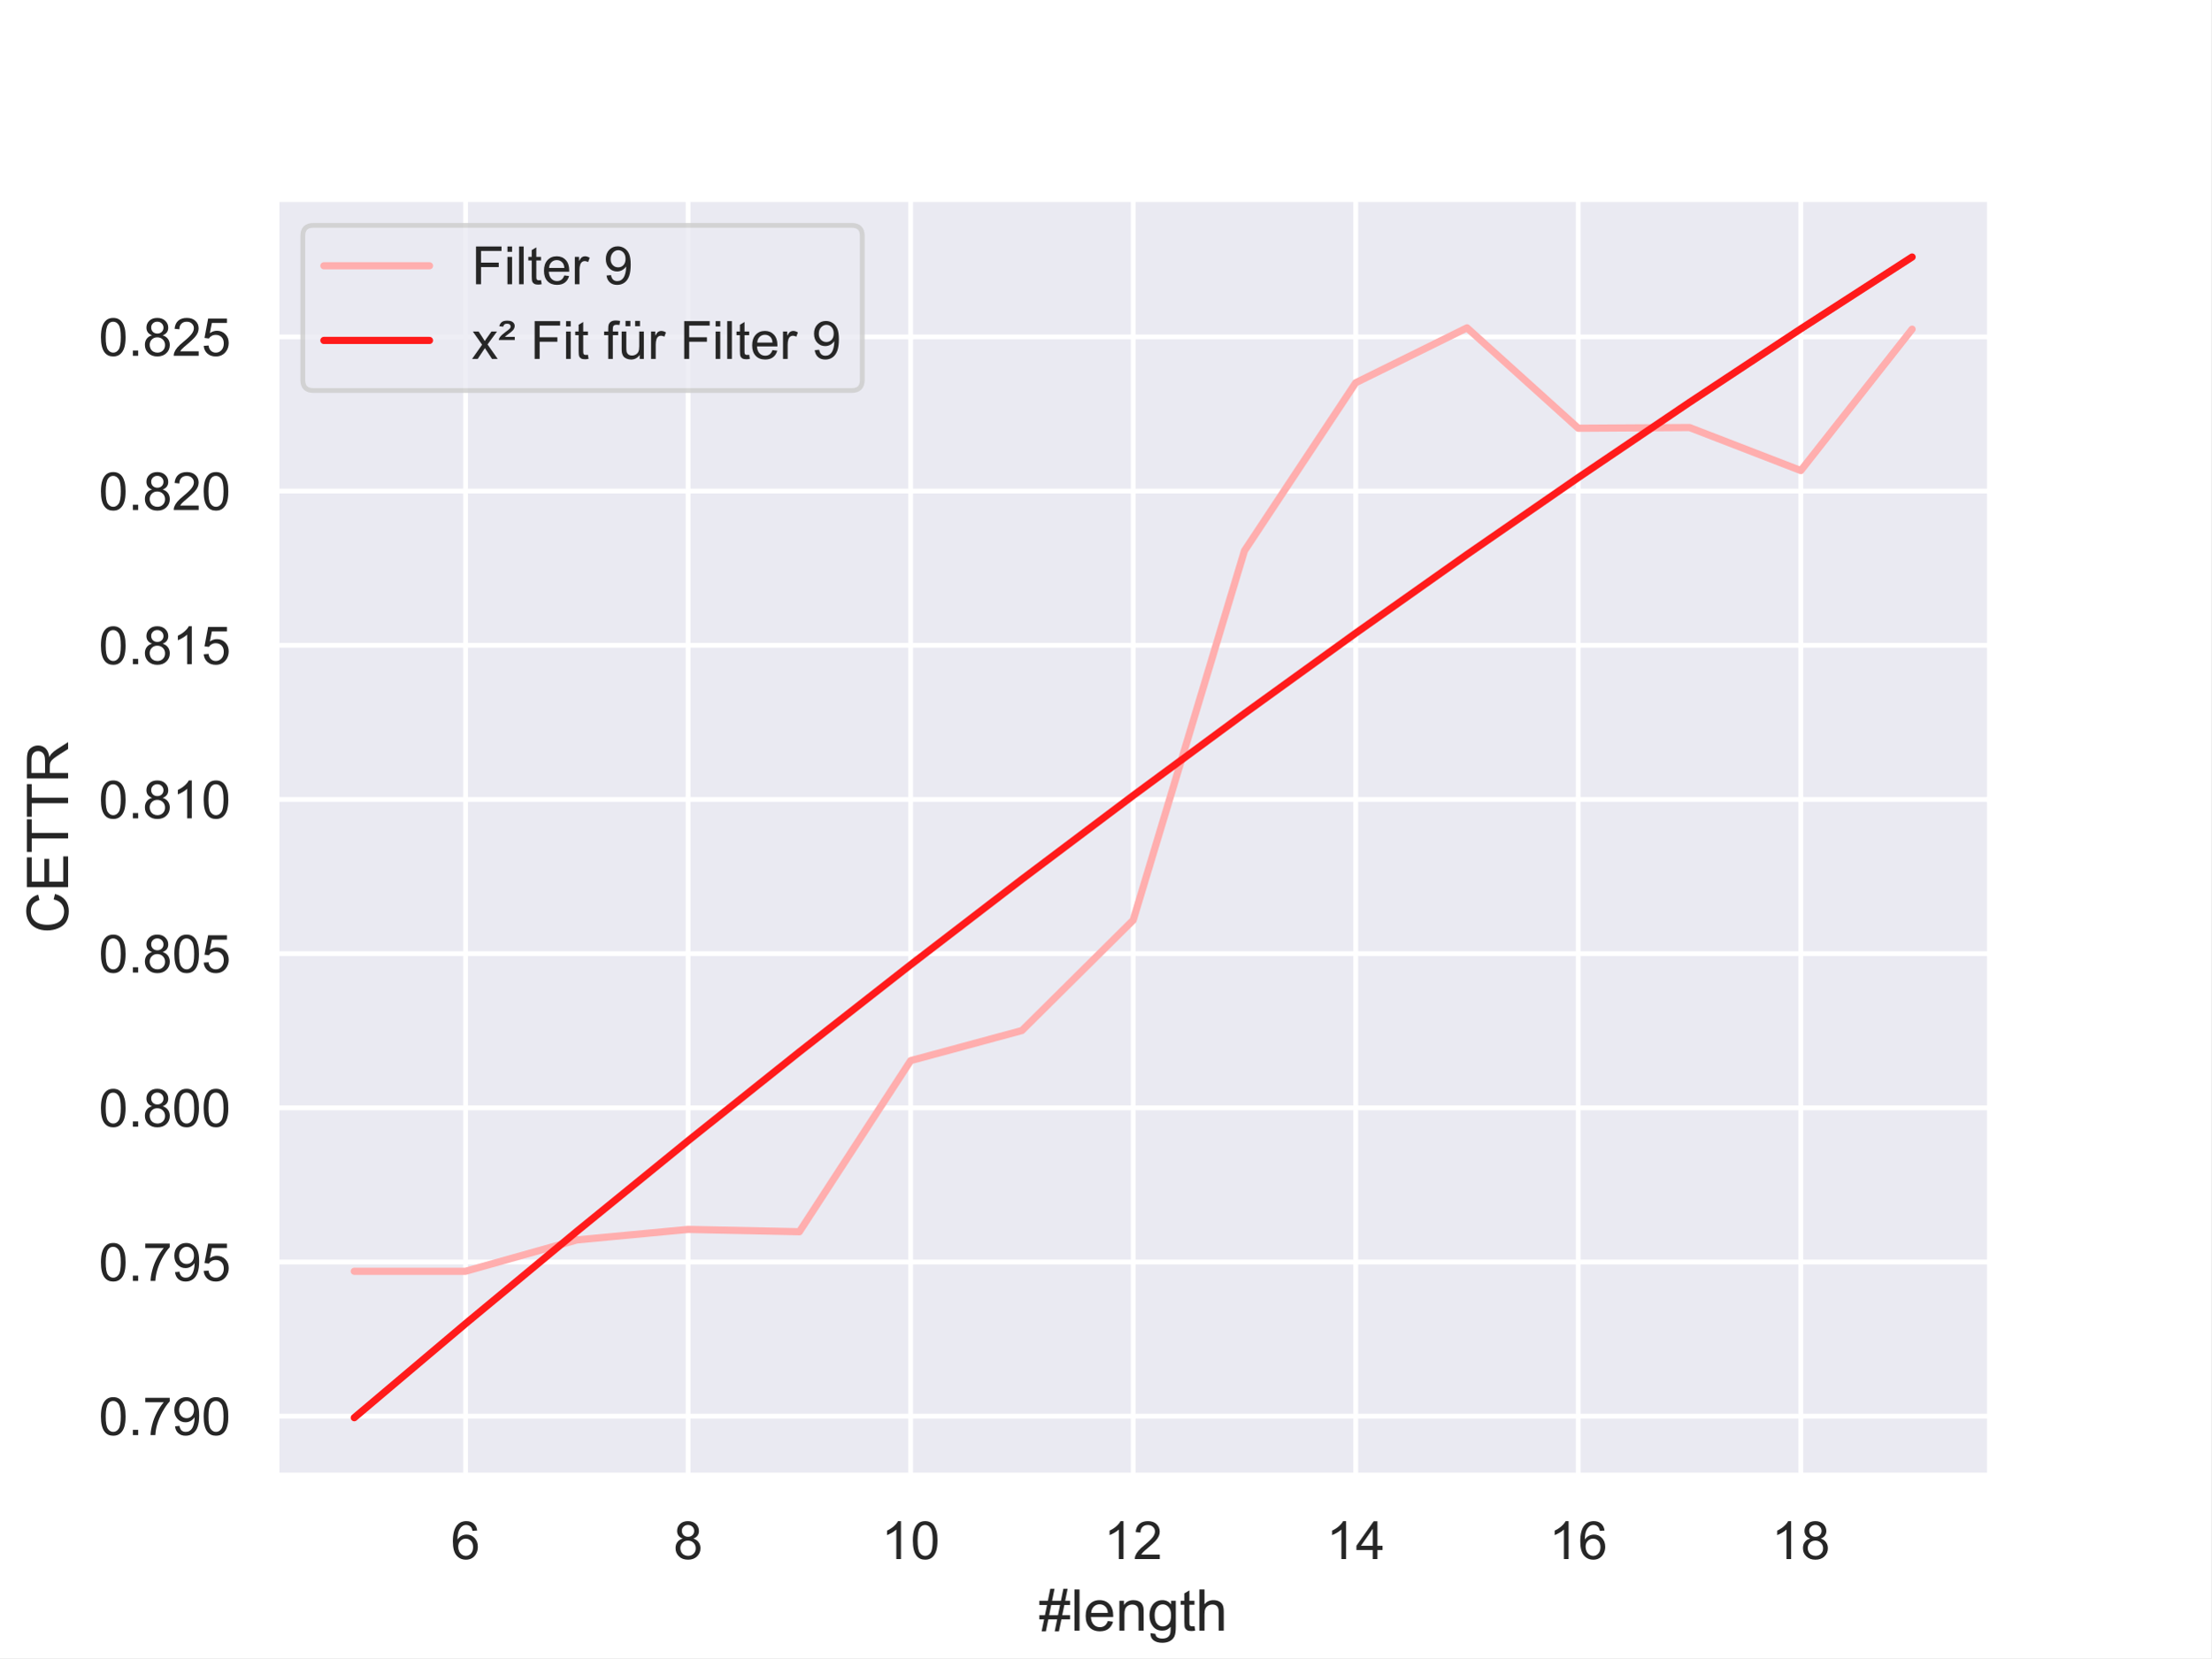
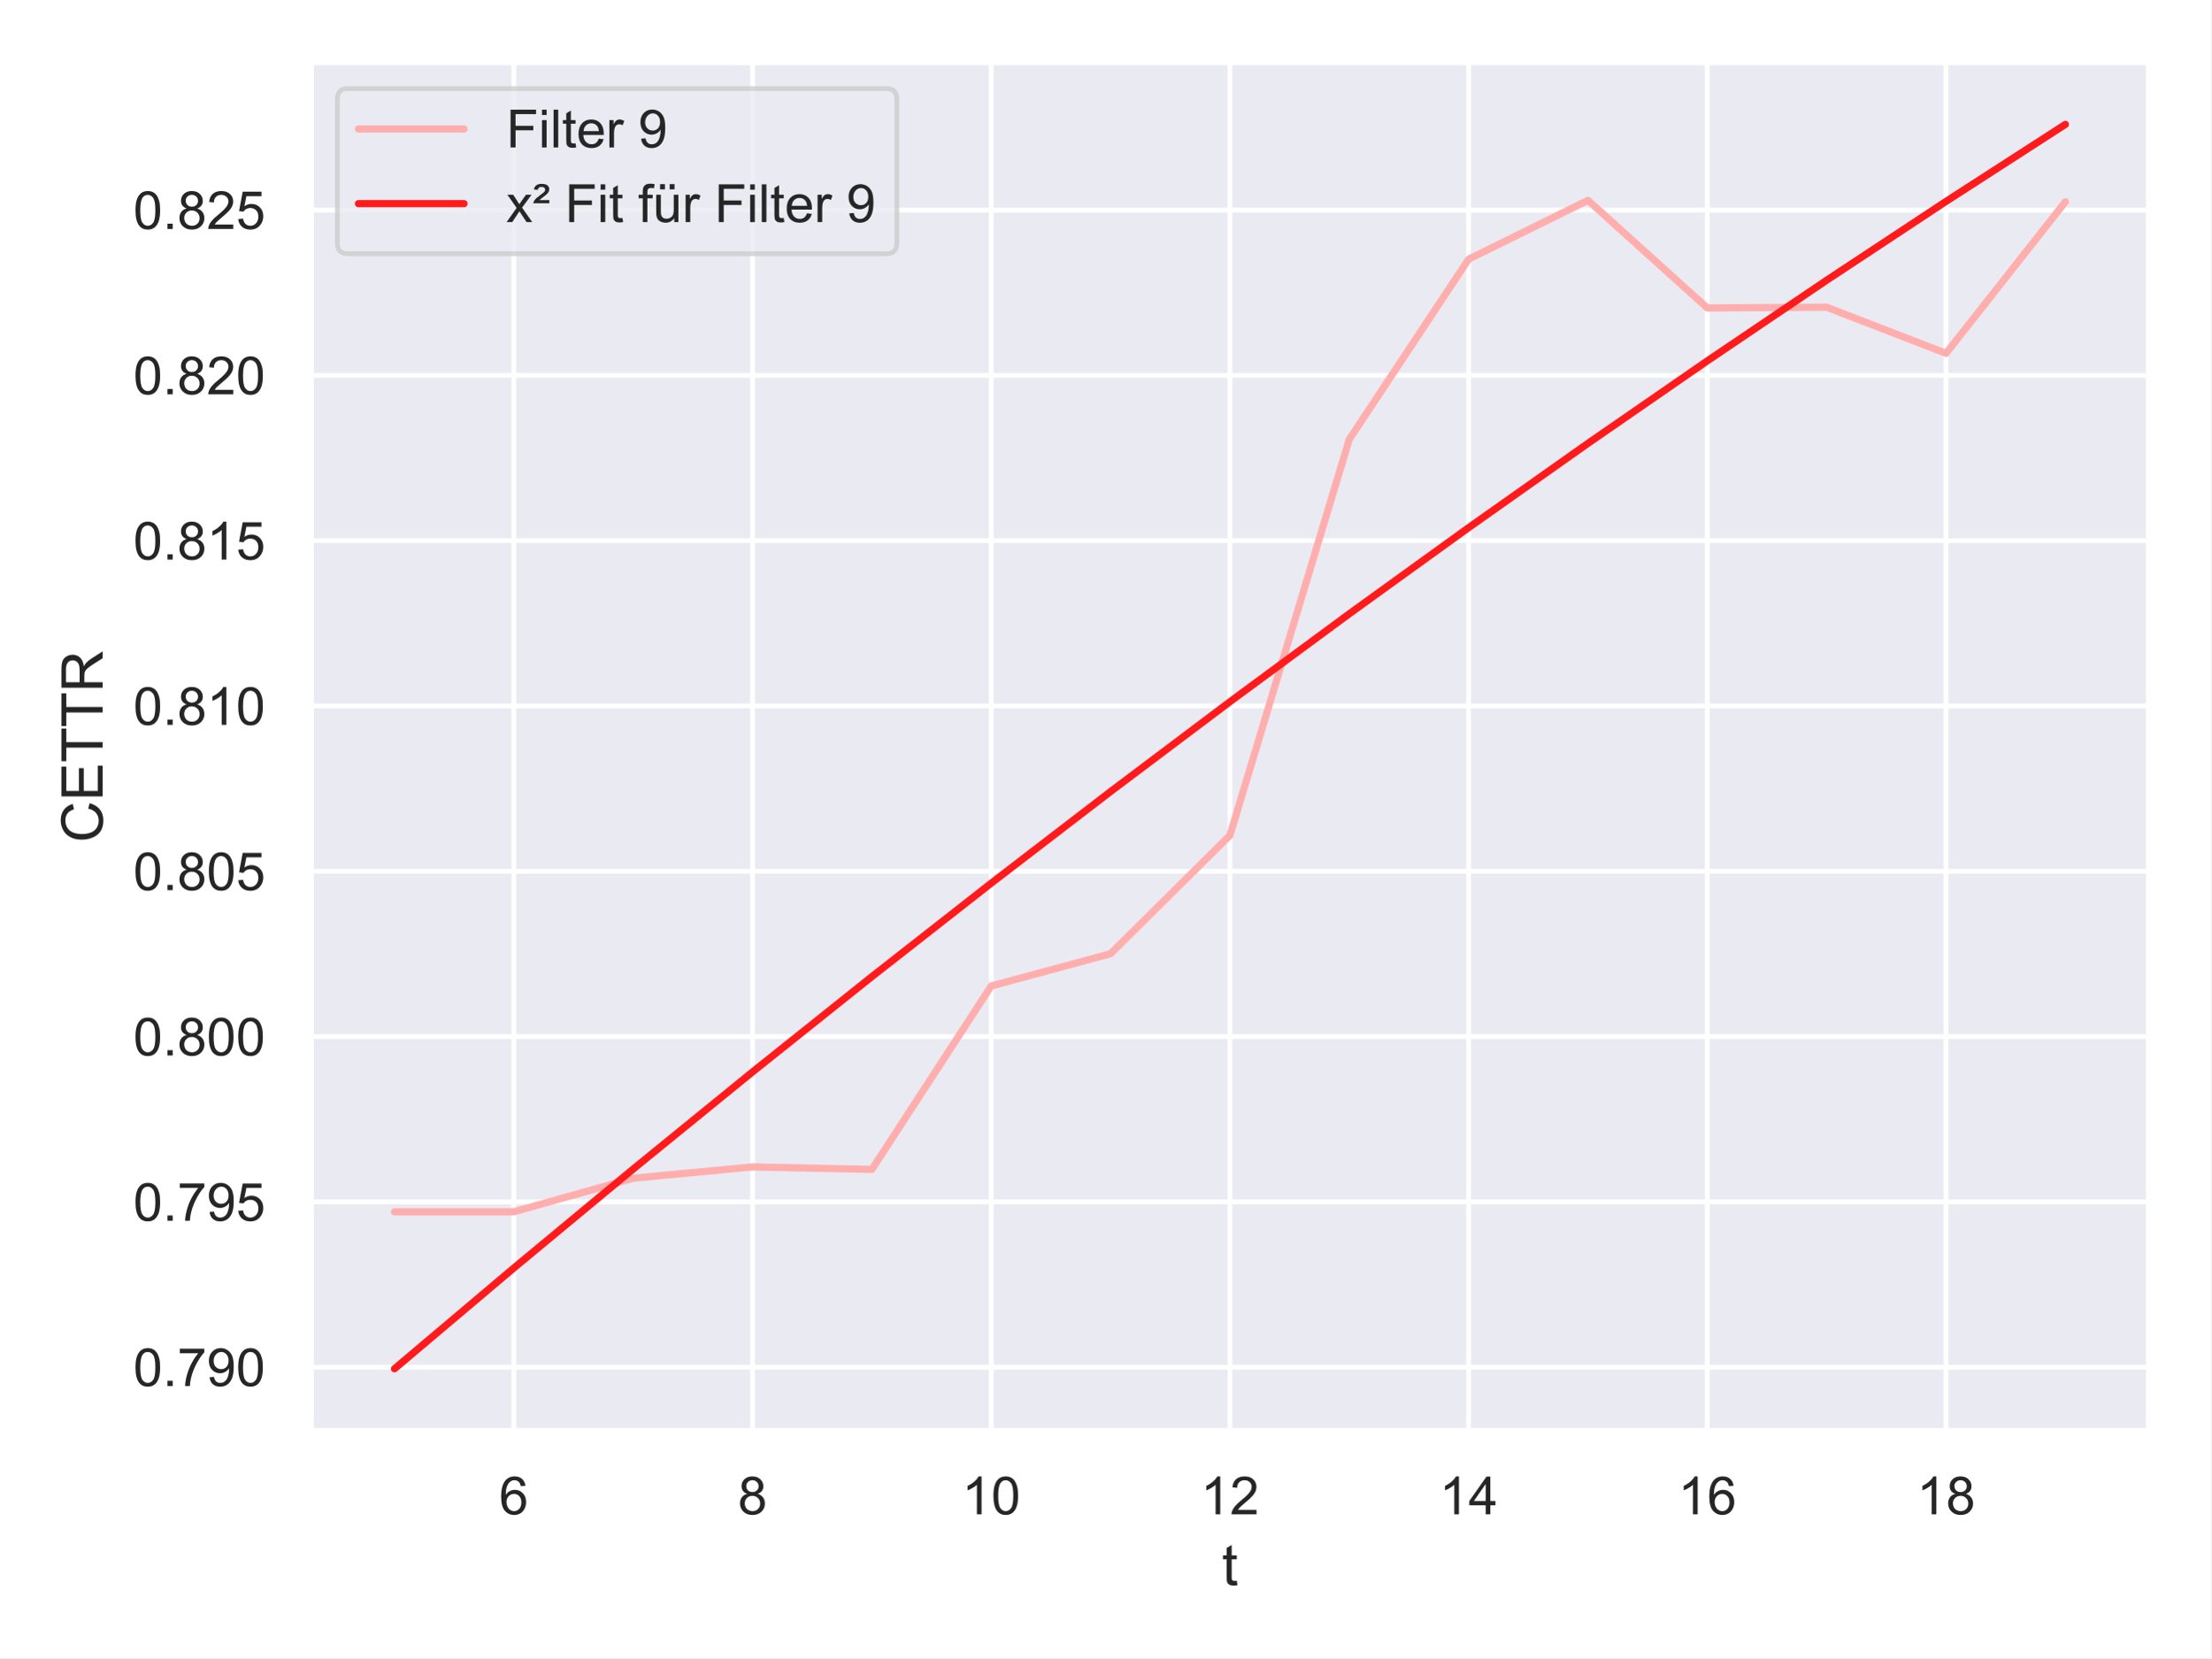
<svg xmlns="http://www.w3.org/2000/svg" xmlns:xlink="http://www.w3.org/1999/xlink" width="460.8pt" height="345.6pt" viewBox="0 0 460.8 345.6" version="1.1">
  <defs>
    <style type="text/css">*{stroke-linejoin: round; stroke-linecap: butt}</style>
  </defs>
  <g id="figure_1">
    <g id="patch_1">
      <path d="M 0 345.6  L 460.8 345.6  L 460.8 0  L 0 0  z " style="fill: #ffffff" />
    </g>
    <g id="axes_1">
      <g id="patch_2">
-         <path d="M 57.6 307.584  L 414.72 307.584  L 414.72 41.472  L 57.6 41.472  z " style="fill: #eaeaf2" />
+         <path d="M 64.8 298.26  L 447.84 298.26  L 447.84 12.96  L 64.8 12.96  z " style="fill: #eaeaf2" />
      </g>
      <g id="matplotlib.axis_1">
        <g id="xtick_1">
          <g id="line2d_1">
-             <path d="M 97.022 307.584  L 97.022 41.472  " clip-path="url(#peb840a9c46)" style="fill: none; stroke: #ffffff; stroke-linecap: round" />
+             <path d="M 107.084 298.26  L 107.084 12.96  " clip-path="url(#p1260230f04)" style="fill: none; stroke: #ffffff; stroke-linecap: round" />
          </g>
          <g id="text_1">
-             <g style="fill: #262626" transform="translate(93.96382 324.9576)scale(0.11 -0.11)">
+             <g style="fill: #262626" transform="translate(104.0251 315.6336)scale(0.11 -0.11)">
              <defs>
                <path id="ArialMT-36" d="M 3184 3459  L 2625 3416  Q 2550 3747 2413 3897  Q 2184 4138 1850 4138  Q 1581 4138 1378 3988  Q 1113 3794 959 3422  Q 806 3050 800 2363  Q 1003 2672 1297 2822  Q 1591 2972 1913 2972  Q 2475 2972 2870 2558  Q 3266 2144 3266 1488  Q 3266 1056 3080 686  Q 2894 316 2569 119  Q 2244 -78 1831 -78  Q 1128 -78 684 439  Q 241 956 241 2144  Q 241 3472 731 4075  Q 1159 4600 1884 4600  Q 2425 4600 2770 4297  Q 3116 3994 3184 3459  z M 888 1484  Q 888 1194 1011 928  Q 1134 663 1356 523  Q 1578 384 1822 384  Q 2178 384 2434 671  Q 2691 959 2691 1453  Q 2691 1928 2437 2201  Q 2184 2475 1800 2475  Q 1419 2475 1153 2201  Q 888 1928 888 1484  z " transform="scale(0.015625)" />
              </defs>
              <use xlink:href="#ArialMT-36" />
            </g>
          </g>
        </g>
        <g id="xtick_2">
          <g id="line2d_2">
-             <path d="M 143.402 307.584  L 143.402 41.472  " clip-path="url(#peb840a9c46)" style="fill: none; stroke: #ffffff; stroke-linecap: round" />
+             <path d="M 156.829 298.26  L 156.829 12.96  " clip-path="url(#p1260230f04)" style="fill: none; stroke: #ffffff; stroke-linecap: round" />
          </g>
          <g id="text_2">
-             <g style="fill: #262626" transform="translate(140.343 324.9576)scale(0.11 -0.11)">
+             <g style="fill: #262626" transform="translate(153.7706 315.6336)scale(0.11 -0.11)">
              <defs>
                <path id="ArialMT-38" d="M 1131 2484  Q 781 2613 612 2850  Q 444 3088 444 3419  Q 444 3919 803 4259  Q 1163 4600 1759 4600  Q 2359 4600 2725 4251  Q 3091 3903 3091 3403  Q 3091 3084 2923 2848  Q 2756 2613 2416 2484  Q 2838 2347 3058 2040  Q 3278 1734 3278 1309  Q 3278 722 2862 322  Q 2447 -78 1769 -78  Q 1091 -78 675 323  Q 259 725 259 1325  Q 259 1772 486 2073  Q 713 2375 1131 2484  z M 1019 3438  Q 1019 3113 1228 2906  Q 1438 2700 1772 2700  Q 2097 2700 2305 2904  Q 2513 3109 2513 3406  Q 2513 3716 2298 3927  Q 2084 4138 1766 4138  Q 1444 4138 1231 3931  Q 1019 3725 1019 3438  z M 838 1322  Q 838 1081 952 856  Q 1066 631 1291 507  Q 1516 384 1775 384  Q 2178 384 2440 643  Q 2703 903 2703 1303  Q 2703 1709 2433 1975  Q 2163 2241 1756 2241  Q 1359 2241 1098 1978  Q 838 1716 838 1322  z " transform="scale(0.015625)" />
              </defs>
              <use xlink:href="#ArialMT-38" />
            </g>
          </g>
        </g>
        <g id="xtick_3">
          <g id="line2d_3">
-             <path d="M 189.781 307.584  L 189.781 41.472  " clip-path="url(#peb840a9c46)" style="fill: none; stroke: #ffffff; stroke-linecap: round" />
+             <path d="M 206.575 298.26  L 206.575 12.96  " clip-path="url(#p1260230f04)" style="fill: none; stroke: #ffffff; stroke-linecap: round" />
          </g>
          <g id="text_3">
-             <g style="fill: #262626" transform="translate(183.6637 324.9576)scale(0.11 -0.11)">
+             <g style="fill: #262626" transform="translate(200.4575 315.6336)scale(0.11 -0.11)">
              <defs>
                <path id="ArialMT-31" d="M 2384 0  L 1822 0  L 1822 3584  Q 1619 3391 1289 3197  Q 959 3003 697 2906  L 697 3450  Q 1169 3672 1522 3987  Q 1875 4303 2022 4600  L 2384 4600  L 2384 0  z " transform="scale(0.015625)" />
                <path id="ArialMT-30" d="M 266 2259  Q 266 3072 433 3567  Q 600 4063 929 4331  Q 1259 4600 1759 4600  Q 2128 4600 2406 4451  Q 2684 4303 2865 4023  Q 3047 3744 3150 3342  Q 3253 2941 3253 2259  Q 3253 1453 3087 958  Q 2922 463 2592 192  Q 2263 -78 1759 -78  Q 1097 -78 719 397  Q 266 969 266 2259  z M 844 2259  Q 844 1131 1108 757  Q 1372 384 1759 384  Q 2147 384 2411 759  Q 2675 1134 2675 2259  Q 2675 3391 2411 3762  Q 2147 4134 1753 4134  Q 1366 4134 1134 3806  Q 844 3388 844 2259  z " transform="scale(0.015625)" />
              </defs>
              <use xlink:href="#ArialMT-31" />
              <use xlink:href="#ArialMT-30" x="55.615" />
            </g>
          </g>
        </g>
        <g id="xtick_4">
          <g id="line2d_4">
-             <path d="M 236.16 307.584  L 236.16 41.472  " clip-path="url(#peb840a9c46)" style="fill: none; stroke: #ffffff; stroke-linecap: round" />
+             <path d="M 256.32 298.26  L 256.32 12.96  " clip-path="url(#p1260230f04)" style="fill: none; stroke: #ffffff; stroke-linecap: round" />
          </g>
          <g id="text_4">
-             <g style="fill: #262626" transform="translate(230.043 324.9576)scale(0.11 -0.11)">
+             <g style="fill: #262626" transform="translate(250.203 315.6336)scale(0.11 -0.11)">
              <defs>
                <path id="ArialMT-32" d="M 3222 541  L 3222 0  L 194 0  Q 188 203 259 391  Q 375 700 629 1000  Q 884 1300 1366 1694  Q 2113 2306 2375 2664  Q 2638 3022 2638 3341  Q 2638 3675 2398 3904  Q 2159 4134 1775 4134  Q 1369 4134 1125 3890  Q 881 3647 878 3216  L 300 3275  Q 359 3922 746 4261  Q 1134 4600 1788 4600  Q 2447 4600 2831 4234  Q 3216 3869 3216 3328  Q 3216 3053 3103 2787  Q 2991 2522 2730 2228  Q 2469 1934 1863 1422  Q 1356 997 1212 845  Q 1069 694 975 541  L 3222 541  z " transform="scale(0.015625)" />
              </defs>
              <use xlink:href="#ArialMT-31" />
              <use xlink:href="#ArialMT-32" x="55.615" />
            </g>
          </g>
        </g>
        <g id="xtick_5">
          <g id="line2d_5">
-             <path d="M 282.539 307.584  L 282.539 41.472  " clip-path="url(#peb840a9c46)" style="fill: none; stroke: #ffffff; stroke-linecap: round" />
+             <path d="M 306.065 298.26  L 306.065 12.96  " clip-path="url(#p1260230f04)" style="fill: none; stroke: #ffffff; stroke-linecap: round" />
          </g>
          <g id="text_5">
-             <g style="fill: #262626" transform="translate(276.4222 324.9576)scale(0.11 -0.11)">
+             <g style="fill: #262626" transform="translate(299.9484 315.6336)scale(0.11 -0.11)">
              <defs>
                <path id="ArialMT-34" d="M 2069 0  L 2069 1097  L 81 1097  L 81 1613  L 2172 4581  L 2631 4581  L 2631 1613  L 3250 1613  L 3250 1097  L 2631 1097  L 2631 0  L 2069 0  z M 2069 1613  L 2069 3678  L 634 1613  L 2069 1613  z " transform="scale(0.015625)" />
              </defs>
              <use xlink:href="#ArialMT-31" />
              <use xlink:href="#ArialMT-34" x="55.615" />
            </g>
          </g>
        </g>
        <g id="xtick_6">
          <g id="line2d_6">
-             <path d="M 328.918 307.584  L 328.918 41.472  " clip-path="url(#peb840a9c46)" style="fill: none; stroke: #ffffff; stroke-linecap: round" />
+             <path d="M 355.811 298.26  L 355.811 12.96  " clip-path="url(#p1260230f04)" style="fill: none; stroke: #ffffff; stroke-linecap: round" />
          </g>
          <g id="text_6">
-             <g style="fill: #262626" transform="translate(322.8014 324.9576)scale(0.11 -0.11)">
+             <g style="fill: #262626" transform="translate(349.6939 315.6336)scale(0.11 -0.11)">
              <use xlink:href="#ArialMT-31" />
              <use xlink:href="#ArialMT-36" x="55.615" />
            </g>
          </g>
        </g>
        <g id="xtick_7">
          <g id="line2d_7">
-             <path d="M 375.298 307.584  L 375.298 41.472  " clip-path="url(#peb840a9c46)" style="fill: none; stroke: #ffffff; stroke-linecap: round" />
+             <path d="M 405.556 298.26  L 405.556 12.96  " clip-path="url(#p1260230f04)" style="fill: none; stroke: #ffffff; stroke-linecap: round" />
          </g>
          <g id="text_7">
-             <g style="fill: #262626" transform="translate(369.1806 324.9576)scale(0.11 -0.11)">
+             <g style="fill: #262626" transform="translate(399.4393 315.6336)scale(0.11 -0.11)">
              <use xlink:href="#ArialMT-31" />
              <use xlink:href="#ArialMT-38" x="55.615" />
            </g>
          </g>
        </g>
        <g id="text_8">
-           <g style="fill: #262626" transform="translate(216.4772 339.8795)scale(0.12 -0.12)">
+           <g style="fill: #262626" transform="translate(254.6531 330.4092)scale(0.12 -0.12)">
            <defs>
-               <path id="ArialMT-23" d="M 322 -78  L 594 1253  L 66 1253  L 66 1719  L 688 1719  L 919 2853  L 66 2853  L 66 3319  L 1013 3319  L 1284 4659  L 1753 4659  L 1481 3319  L 2466 3319  L 2738 4659  L 3209 4659  L 2938 3319  L 3478 3319  L 3478 2853  L 2844 2853  L 2609 1719  L 3478 1719  L 3478 1253  L 2516 1253  L 2244 -78  L 1775 -78  L 2044 1253  L 1063 1253  L 791 -78  L 322 -78  z M 1156 1719  L 2138 1719  L 2372 2853  L 1388 2853  L 1156 1719  z " transform="scale(0.015625)" />
-               <path id="ArialMT-6c" d="M 409 0  L 409 4581  L 972 4581  L 972 0  L 409 0  z " transform="scale(0.015625)" />
-               <path id="ArialMT-65" d="M 2694 1069  L 3275 997  Q 3138 488 2766 206  Q 2394 -75 1816 -75  Q 1088 -75 661 373  Q 234 822 234 1631  Q 234 2469 665 2931  Q 1097 3394 1784 3394  Q 2450 3394 2872 2941  Q 3294 2488 3294 1666  Q 3294 1616 3291 1516  L 816 1516  Q 847 969 1125 678  Q 1403 388 1819 388  Q 2128 388 2347 550  Q 2566 713 2694 1069  z M 847 1978  L 2700 1978  Q 2663 2397 2488 2606  Q 2219 2931 1791 2931  Q 1403 2931 1139 2672  Q 875 2413 847 1978  z " transform="scale(0.015625)" />
-               <path id="ArialMT-6e" d="M 422 0  L 422 3319  L 928 3319  L 928 2847  Q 1294 3394 1984 3394  Q 2284 3394 2536 3286  Q 2788 3178 2913 3003  Q 3038 2828 3088 2588  Q 3119 2431 3119 2041  L 3119 0  L 2556 0  L 2556 2019  Q 2556 2363 2490 2533  Q 2425 2703 2258 2804  Q 2091 2906 1866 2906  Q 1506 2906 1245 2678  Q 984 2450 984 1813  L 984 0  L 422 0  z " transform="scale(0.015625)" />
-               <path id="ArialMT-67" d="M 319 -275  L 866 -356  Q 900 -609 1056 -725  Q 1266 -881 1628 -881  Q 2019 -881 2231 -725  Q 2444 -569 2519 -288  Q 2563 -116 2559 434  Q 2191 0 1641 0  Q 956 0 581 494  Q 206 988 206 1678  Q 206 2153 378 2554  Q 550 2956 876 3175  Q 1203 3394 1644 3394  Q 2231 3394 2613 2919  L 2613 3319  L 3131 3319  L 3131 450  Q 3131 -325 2973 -648  Q 2816 -972 2473 -1159  Q 2131 -1347 1631 -1347  Q 1038 -1347 672 -1080  Q 306 -813 319 -275  z M 784 1719  Q 784 1066 1043 766  Q 1303 466 1694 466  Q 2081 466 2343 764  Q 2606 1063 2606 1700  Q 2606 2309 2336 2618  Q 2066 2928 1684 2928  Q 1309 2928 1046 2623  Q 784 2319 784 1719  z " transform="scale(0.015625)" />
              <path id="ArialMT-74" d="M 1650 503  L 1731 6  Q 1494 -44 1306 -44  Q 1000 -44 831 53  Q 663 150 594 308  Q 525 466 525 972  L 525 2881  L 113 2881  L 113 3319  L 525 3319  L 525 4141  L 1084 4478  L 1084 3319  L 1650 3319  L 1650 2881  L 1084 2881  L 1084 941  Q 1084 700 1114 631  Q 1144 563 1211 522  Q 1278 481 1403 481  Q 1497 481 1650 503  z " transform="scale(0.015625)" />
-               <path id="ArialMT-68" d="M 422 0  L 422 4581  L 984 4581  L 984 2938  Q 1378 3394 1978 3394  Q 2347 3394 2619 3248  Q 2891 3103 3008 2847  Q 3125 2591 3125 2103  L 3125 0  L 2563 0  L 2563 2103  Q 2563 2525 2380 2717  Q 2197 2909 1863 2909  Q 1613 2909 1392 2779  Q 1172 2650 1078 2428  Q 984 2206 984 1816  L 984 0  L 422 0  z " transform="scale(0.015625)" />
            </defs>
-             <use xlink:href="#ArialMT-23" />
-             <use xlink:href="#ArialMT-6c" x="55.615" />
-             <use xlink:href="#ArialMT-65" x="77.832" />
-             <use xlink:href="#ArialMT-6e" x="133.447" />
-             <use xlink:href="#ArialMT-67" x="189.062" />
-             <use xlink:href="#ArialMT-74" x="244.678" />
-             <use xlink:href="#ArialMT-68" x="272.461" />
+             <use xlink:href="#ArialMT-74" />
          </g>
        </g>
      </g>
      <g id="matplotlib.axis_2">
        <g id="ytick_1">
          <g id="line2d_8">
-             <path d="M 57.6 295.181  L 414.72 295.181  " clip-path="url(#peb840a9c46)" style="fill: none; stroke: #ffffff; stroke-linecap: round" />
+             <path d="M 64.8 284.962  L 447.84 284.962  " clip-path="url(#p1260230f04)" style="fill: none; stroke: #ffffff; stroke-linecap: round" />
          </g>
          <g id="text_9">
-             <g style="fill: #262626" transform="translate(20.57594 299.1173)scale(0.11 -0.11)">
+             <g style="fill: #262626" transform="translate(27.77594 288.899)scale(0.11 -0.11)">
              <defs>
                <path id="ArialMT-2e" d="M 581 0  L 581 641  L 1222 641  L 1222 0  L 581 0  z " transform="scale(0.015625)" />
                <path id="ArialMT-37" d="M 303 3981  L 303 4522  L 3269 4522  L 3269 4084  Q 2831 3619 2401 2847  Q 1972 2075 1738 1259  Q 1569 684 1522 0  L 944 0  Q 953 541 1156 1306  Q 1359 2072 1739 2783  Q 2119 3494 2547 3981  L 303 3981  z " transform="scale(0.015625)" />
                <path id="ArialMT-39" d="M 350 1059  L 891 1109  Q 959 728 1153 556  Q 1347 384 1650 384  Q 1909 384 2104 503  Q 2300 622 2425 820  Q 2550 1019 2634 1356  Q 2719 1694 2719 2044  Q 2719 2081 2716 2156  Q 2547 1888 2255 1720  Q 1963 1553 1622 1553  Q 1053 1553 659 1965  Q 266 2378 266 3053  Q 266 3750 677 4175  Q 1088 4600 1706 4600  Q 2153 4600 2523 4359  Q 2894 4119 3086 3673  Q 3278 3228 3278 2384  Q 3278 1506 3087 986  Q 2897 466 2520 194  Q 2144 -78 1638 -78  Q 1100 -78 759 220  Q 419 519 350 1059  z M 2653 3081  Q 2653 3566 2395 3850  Q 2138 4134 1775 4134  Q 1400 4134 1122 3828  Q 844 3522 844 3034  Q 844 2597 1108 2323  Q 1372 2050 1759 2050  Q 2150 2050 2401 2323  Q 2653 2597 2653 3081  z " transform="scale(0.015625)" />
              </defs>
              <use xlink:href="#ArialMT-30" />
              <use xlink:href="#ArialMT-2e" x="55.615" />
              <use xlink:href="#ArialMT-37" x="83.398" />
              <use xlink:href="#ArialMT-39" x="139.014" />
              <use xlink:href="#ArialMT-30" x="194.629" />
            </g>
          </g>
        </g>
        <g id="ytick_2">
          <g id="line2d_9">
-             <path d="M 57.6 263.044  L 414.72 263.044  " clip-path="url(#peb840a9c46)" style="fill: none; stroke: #ffffff; stroke-linecap: round" />
+             <path d="M 64.8 250.508  L 447.84 250.508  " clip-path="url(#p1260230f04)" style="fill: none; stroke: #ffffff; stroke-linecap: round" />
          </g>
          <g id="text_10">
-             <g style="fill: #262626" transform="translate(20.57594 266.9803)scale(0.11 -0.11)">
+             <g style="fill: #262626" transform="translate(27.77594 254.4447)scale(0.11 -0.11)">
              <defs>
                <path id="ArialMT-35" d="M 266 1200  L 856 1250  Q 922 819 1161 601  Q 1400 384 1738 384  Q 2144 384 2425 690  Q 2706 997 2706 1503  Q 2706 1984 2436 2262  Q 2166 2541 1728 2541  Q 1456 2541 1237 2417  Q 1019 2294 894 2097  L 366 2166  L 809 4519  L 3088 4519  L 3088 3981  L 1259 3981  L 1013 2750  Q 1425 3038 1878 3038  Q 2478 3038 2890 2622  Q 3303 2206 3303 1553  Q 3303 931 2941 478  Q 2500 -78 1738 -78  Q 1113 -78 717 272  Q 322 622 266 1200  z " transform="scale(0.015625)" />
              </defs>
              <use xlink:href="#ArialMT-30" />
              <use xlink:href="#ArialMT-2e" x="55.615" />
              <use xlink:href="#ArialMT-37" x="83.398" />
              <use xlink:href="#ArialMT-39" x="139.014" />
              <use xlink:href="#ArialMT-35" x="194.629" />
            </g>
          </g>
        </g>
        <g id="ytick_3">
          <g id="line2d_10">
-             <path d="M 57.6 230.906  L 414.72 230.906  " clip-path="url(#peb840a9c46)" style="fill: none; stroke: #ffffff; stroke-linecap: round" />
+             <path d="M 64.8 216.054  L 447.84 216.054  " clip-path="url(#p1260230f04)" style="fill: none; stroke: #ffffff; stroke-linecap: round" />
          </g>
          <g id="text_11">
-             <g style="fill: #262626" transform="translate(20.57594 234.8433)scale(0.11 -0.11)">
+             <g style="fill: #262626" transform="translate(27.77594 219.9905)scale(0.11 -0.11)">
              <use xlink:href="#ArialMT-30" />
              <use xlink:href="#ArialMT-2e" x="55.615" />
              <use xlink:href="#ArialMT-38" x="83.398" />
              <use xlink:href="#ArialMT-30" x="139.014" />
              <use xlink:href="#ArialMT-30" x="194.629" />
            </g>
          </g>
        </g>
        <g id="ytick_4">
          <g id="line2d_11">
-             <path d="M 57.6 198.769  L 414.72 198.769  " clip-path="url(#peb840a9c46)" style="fill: none; stroke: #ffffff; stroke-linecap: round" />
+             <path d="M 64.8 181.599  L 447.84 181.599  " clip-path="url(#p1260230f04)" style="fill: none; stroke: #ffffff; stroke-linecap: round" />
          </g>
          <g id="text_12">
-             <g style="fill: #262626" transform="translate(20.57594 202.7063)scale(0.11 -0.11)">
+             <g style="fill: #262626" transform="translate(27.77594 185.5362)scale(0.11 -0.11)">
              <use xlink:href="#ArialMT-30" />
              <use xlink:href="#ArialMT-2e" x="55.615" />
              <use xlink:href="#ArialMT-38" x="83.398" />
              <use xlink:href="#ArialMT-30" x="139.014" />
              <use xlink:href="#ArialMT-35" x="194.629" />
            </g>
          </g>
        </g>
        <g id="ytick_5">
          <g id="line2d_12">
-             <path d="M 57.6 166.632  L 414.72 166.632  " clip-path="url(#peb840a9c46)" style="fill: none; stroke: #ffffff; stroke-linecap: round" />
+             <path d="M 64.8 147.145  L 447.84 147.145  " clip-path="url(#p1260230f04)" style="fill: none; stroke: #ffffff; stroke-linecap: round" />
          </g>
          <g id="text_13">
-             <g style="fill: #262626" transform="translate(20.57594 170.5693)scale(0.11 -0.11)">
+             <g style="fill: #262626" transform="translate(27.77594 151.082)scale(0.11 -0.11)">
              <use xlink:href="#ArialMT-30" />
              <use xlink:href="#ArialMT-2e" x="55.615" />
              <use xlink:href="#ArialMT-38" x="83.398" />
              <use xlink:href="#ArialMT-31" x="139.014" />
              <use xlink:href="#ArialMT-30" x="194.629" />
            </g>
          </g>
        </g>
        <g id="ytick_6">
          <g id="line2d_13">
-             <path d="M 57.6 134.495  L 414.72 134.495  " clip-path="url(#peb840a9c46)" style="fill: none; stroke: #ffffff; stroke-linecap: round" />
+             <path d="M 64.8 112.691  L 447.84 112.691  " clip-path="url(#p1260230f04)" style="fill: none; stroke: #ffffff; stroke-linecap: round" />
          </g>
          <g id="text_14">
-             <g style="fill: #262626" transform="translate(20.57594 138.4323)scale(0.11 -0.11)">
+             <g style="fill: #262626" transform="translate(27.77594 116.6277)scale(0.11 -0.11)">
              <use xlink:href="#ArialMT-30" />
              <use xlink:href="#ArialMT-2e" x="55.615" />
              <use xlink:href="#ArialMT-38" x="83.398" />
              <use xlink:href="#ArialMT-31" x="139.014" />
              <use xlink:href="#ArialMT-35" x="194.629" />
            </g>
          </g>
        </g>
        <g id="ytick_7">
          <g id="line2d_14">
-             <path d="M 57.6 102.358  L 414.72 102.358  " clip-path="url(#peb840a9c46)" style="fill: none; stroke: #ffffff; stroke-linecap: round" />
+             <path d="M 64.8 78.237  L 447.84 78.237  " clip-path="url(#p1260230f04)" style="fill: none; stroke: #ffffff; stroke-linecap: round" />
          </g>
          <g id="text_15">
-             <g style="fill: #262626" transform="translate(20.57594 106.2952)scale(0.11 -0.11)">
+             <g style="fill: #262626" transform="translate(27.77594 82.17345)scale(0.11 -0.11)">
              <use xlink:href="#ArialMT-30" />
              <use xlink:href="#ArialMT-2e" x="55.615" />
              <use xlink:href="#ArialMT-38" x="83.398" />
              <use xlink:href="#ArialMT-32" x="139.014" />
              <use xlink:href="#ArialMT-30" x="194.629" />
            </g>
          </g>
        </g>
        <g id="ytick_8">
          <g id="line2d_15">
-             <path d="M 57.6 70.221  L 414.72 70.221  " clip-path="url(#peb840a9c46)" style="fill: none; stroke: #ffffff; stroke-linecap: round" />
+             <path d="M 64.8 43.782  L 447.84 43.782  " clip-path="url(#p1260230f04)" style="fill: none; stroke: #ffffff; stroke-linecap: round" />
          </g>
          <g id="text_16">
-             <g style="fill: #262626" transform="translate(20.57594 74.15822)scale(0.11 -0.11)">
+             <g style="fill: #262626" transform="translate(27.77594 47.7192)scale(0.11 -0.11)">
              <use xlink:href="#ArialMT-30" />
              <use xlink:href="#ArialMT-2e" x="55.615" />
              <use xlink:href="#ArialMT-38" x="83.398" />
              <use xlink:href="#ArialMT-32" x="139.014" />
              <use xlink:href="#ArialMT-35" x="194.629" />
            </g>
          </g>
        </g>
        <g id="text_17">
-           <g style="fill: #262626" transform="translate(14.19094 194.5258)rotate(-90)scale(0.12 -0.12)">
+           <g style="fill: #262626" transform="translate(21.39094 175.6078)rotate(-90)scale(0.12 -0.12)">
            <defs>
              <path id="ArialMT-43" d="M 3763 1606  L 4369 1453  Q 4178 706 3683 314  Q 3188 -78 2472 -78  Q 1731 -78 1267 223  Q 803 525 561 1097  Q 319 1669 319 2325  Q 319 3041 592 3573  Q 866 4106 1370 4382  Q 1875 4659 2481 4659  Q 3169 4659 3637 4309  Q 4106 3959 4291 3325  L 3694 3184  Q 3534 3684 3231 3912  Q 2928 4141 2469 4141  Q 1941 4141 1586 3887  Q 1231 3634 1087 3207  Q 944 2781 944 2328  Q 944 1744 1114 1308  Q 1284 872 1643 656  Q 2003 441 2422 441  Q 2931 441 3284 734  Q 3638 1028 3763 1606  z " transform="scale(0.015625)" />
              <path id="ArialMT-45" d="M 506 0  L 506 4581  L 3819 4581  L 3819 4041  L 1113 4041  L 1113 2638  L 3647 2638  L 3647 2100  L 1113 2100  L 1113 541  L 3925 541  L 3925 0  L 506 0  z " transform="scale(0.015625)" />
              <path id="ArialMT-54" d="M 1659 0  L 1659 4041  L 150 4041  L 150 4581  L 3781 4581  L 3781 4041  L 2266 4041  L 2266 0  L 1659 0  z " transform="scale(0.015625)" />
              <path id="ArialMT-52" d="M 503 0  L 503 4581  L 2534 4581  Q 3147 4581 3465 4457  Q 3784 4334 3975 4021  Q 4166 3709 4166 3331  Q 4166 2844 3850 2509  Q 3534 2175 2875 2084  Q 3116 1969 3241 1856  Q 3506 1613 3744 1247  L 4541 0  L 3778 0  L 3172 953  Q 2906 1366 2734 1584  Q 2563 1803 2427 1890  Q 2291 1978 2150 2013  Q 2047 2034 1813 2034  L 1109 2034  L 1109 0  L 503 0  z M 1109 2559  L 2413 2559  Q 2828 2559 3062 2645  Q 3297 2731 3419 2920  Q 3541 3109 3541 3331  Q 3541 3656 3305 3865  Q 3069 4075 2559 4075  L 1109 4075  L 1109 2559  z " transform="scale(0.015625)" />
            </defs>
            <use xlink:href="#ArialMT-43" />
            <use xlink:href="#ArialMT-45" x="72.217" />
            <use xlink:href="#ArialMT-54" x="138.916" />
            <use xlink:href="#ArialMT-54" x="200" />
            <use xlink:href="#ArialMT-52" x="261.084" />
          </g>
        </g>
      </g>
      <g id="PolyCollection_1" />
      <g id="line2d_16">
-         <path d="M 73.833 264.973  L 97.022 264.973  L 120.212 258.445  L 143.402 256.251  L 166.591 256.733  L 189.781 221.071  L 212.97 214.797  L 236.16 191.786  L 259.35 114.8  L 282.539 79.772  L 305.729 68.327  L 328.918 89.256  L 352.108 89.108  L 375.298 98.075  L 398.487 68.61  " clip-path="url(#peb840a9c46)" style="fill: none; stroke: #ffaeae; stroke-width: 1.5; stroke-linecap: round" />
+         <path d="M 82.211 252.577  L 107.084 252.577  L 131.956 245.578  L 156.829 243.225  L 181.702 243.743  L 206.575 205.509  L 231.447 198.782  L 256.32 174.112  L 281.193 91.575  L 306.065 54.022  L 330.938 41.752  L 355.811 64.19  L 380.684 64.031  L 405.556 73.645  L 430.429 42.055  " clip-path="url(#p1260230f04)" style="fill: none; stroke: #ffaeae; stroke-width: 1.5; stroke-linecap: round" />
      </g>
      <g id="line2d_17" />
      <g id="line2d_18">
-         <path d="M 73.833 295.488  L 97.022 275.895  L 120.212 256.659  L 143.402 237.778  L 166.591 219.252  L 189.781 201.083  L 212.97 183.269  L 236.16 165.811  L 259.35 148.709  L 282.539 131.963  L 305.729 115.572  L 328.918 99.538  L 352.108 83.859  L 375.298 68.535  L 398.487 53.568  " clip-path="url(#peb840a9c46)" style="fill: none; stroke: #ff1b1b; stroke-width: 1.5; stroke-linecap: round" />
+         <path d="M 82.211 285.292  L 107.084 264.287  L 131.956 243.663  L 156.829 223.42  L 181.702 203.559  L 206.575 184.08  L 231.447 164.982  L 256.32 146.265  L 281.193 127.93  L 306.065 109.976  L 330.938 92.403  L 355.811 75.212  L 380.684 58.403  L 405.556 41.975  L 430.429 25.928  " clip-path="url(#p1260230f04)" style="fill: none; stroke: #ff1b1b; stroke-width: 1.5; stroke-linecap: round" />
      </g>
      <g id="patch_3">
-         <path d="M 57.6 307.584  L 57.6 41.472  " style="fill: none; stroke: #ffffff; stroke-width: 1.25; stroke-linejoin: miter; stroke-linecap: square" />
+         <path d="M 64.8 298.26  L 64.8 12.96  " style="fill: none; stroke: #ffffff; stroke-width: 1.25; stroke-linejoin: miter; stroke-linecap: square" />
      </g>
      <g id="patch_4">
-         <path d="M 414.72 307.584  L 414.72 41.472  " style="fill: none; stroke: #ffffff; stroke-width: 1.25; stroke-linejoin: miter; stroke-linecap: square" />
+         <path d="M 447.84 298.26  L 447.84 12.96  " style="fill: none; stroke: #ffffff; stroke-width: 1.25; stroke-linejoin: miter; stroke-linecap: square" />
      </g>
      <g id="patch_5">
-         <path d="M 57.6 307.584  L 414.72 307.584  " style="fill: none; stroke: #ffffff; stroke-width: 1.25; stroke-linejoin: miter; stroke-linecap: square" />
+         <path d="M 64.8 298.26  L 447.84 298.26  " style="fill: none; stroke: #ffffff; stroke-width: 1.25; stroke-linejoin: miter; stroke-linecap: square" />
      </g>
      <g id="patch_6">
-         <path d="M 57.6 41.472  L 414.72 41.472  " style="fill: none; stroke: #ffffff; stroke-width: 1.25; stroke-linejoin: miter; stroke-linecap: square" />
+         <path d="M 64.8 12.96  L 447.84 12.96  " style="fill: none; stroke: #ffffff; stroke-width: 1.25; stroke-linejoin: miter; stroke-linecap: square" />
      </g>
      <g id="legend_1">
        <g id="patch_7">
-           <path d="M 65.3 81.392  L 177.5 81.392  Q 179.7 81.392 179.7 79.192  L 179.7 49.172  Q 179.7 46.972 177.5 46.972  L 65.3 46.972  Q 63.1 46.972 63.1 49.172  L 63.1 79.192  Q 63.1 81.392 65.3 81.392  z " style="fill: #eaeaf2; opacity: 0.8; stroke: #cccccc; stroke-linejoin: miter" />
+           <path d="M 72.5 52.88  L 184.7 52.88  Q 186.9 52.88 186.9 50.68  L 186.9 20.66  Q 186.9 18.46 184.7 18.46  L 72.5 18.46  Q 70.3 18.46 70.3 20.66  L 70.3 50.68  Q 70.3 52.88 72.5 52.88  z " style="fill: #eaeaf2; opacity: 0.8; stroke: #cccccc; stroke-linejoin: miter" />
        </g>
        <g id="line2d_19">
-           <path d="M 67.5 55.396  L 78.5 55.396  L 89.5 55.396  " style="fill: none; stroke: #ffaeae; stroke-width: 1.5; stroke-linecap: round" />
+           <path d="M 74.7 26.884  L 85.7 26.884  L 96.7 26.884  " style="fill: none; stroke: #ffaeae; stroke-width: 1.5; stroke-linecap: round" />
        </g>
        <g id="text_18">
-           <g style="fill: #262626" transform="translate(98.3 59.24559)scale(0.11 -0.11)">
+           <g style="fill: #262626" transform="translate(105.5 30.73359)scale(0.11 -0.11)">
            <defs>
              <path id="ArialMT-46" d="M 525 0  L 525 4581  L 3616 4581  L 3616 4041  L 1131 4041  L 1131 2622  L 3281 2622  L 3281 2081  L 1131 2081  L 1131 0  L 525 0  z " transform="scale(0.015625)" />
              <path id="ArialMT-69" d="M 425 3934  L 425 4581  L 988 4581  L 988 3934  L 425 3934  z M 425 0  L 425 3319  L 988 3319  L 988 0  L 425 0  z " transform="scale(0.015625)" />
+               <path id="ArialMT-6c" d="M 409 0  L 409 4581  L 972 4581  L 972 0  L 409 0  z " transform="scale(0.015625)" />
+               <path id="ArialMT-65" d="M 2694 1069  L 3275 997  Q 3138 488 2766 206  Q 2394 -75 1816 -75  Q 1088 -75 661 373  Q 234 822 234 1631  Q 234 2469 665 2931  Q 1097 3394 1784 3394  Q 2450 3394 2872 2941  Q 3294 2488 3294 1666  Q 3294 1616 3291 1516  L 816 1516  Q 847 969 1125 678  Q 1403 388 1819 388  Q 2128 388 2347 550  Q 2566 713 2694 1069  z M 847 1978  L 2700 1978  Q 2663 2397 2488 2606  Q 2219 2931 1791 2931  Q 1403 2931 1139 2672  Q 875 2413 847 1978  z " transform="scale(0.015625)" />
              <path id="ArialMT-72" d="M 416 0  L 416 3319  L 922 3319  L 922 2816  Q 1116 3169 1280 3281  Q 1444 3394 1641 3394  Q 1925 3394 2219 3213  L 2025 2691  Q 1819 2813 1613 2813  Q 1428 2813 1281 2702  Q 1134 2591 1072 2394  Q 978 2094 978 1738  L 978 0  L 416 0  z " transform="scale(0.015625)" />
              <path id="ArialMT-20" transform="scale(0.015625)" />
            </defs>
            <use xlink:href="#ArialMT-46" />
            <use xlink:href="#ArialMT-69" x="61.084" />
            <use xlink:href="#ArialMT-6c" x="83.301" />
            <use xlink:href="#ArialMT-74" x="105.518" />
            <use xlink:href="#ArialMT-65" x="133.301" />
            <use xlink:href="#ArialMT-72" x="188.916" />
            <use xlink:href="#ArialMT-20" x="222.217" />
            <use xlink:href="#ArialMT-39" x="250" />
          </g>
        </g>
        <g id="line2d_20">
-           <path d="M 67.5 70.955  L 78.5 70.955  L 89.5 70.955  " style="fill: none; stroke: #ff1b1b; stroke-width: 1.5; stroke-linecap: round" />
+           <path d="M 74.7 42.443  L 85.7 42.443  L 96.7 42.443  " style="fill: none; stroke: #ff1b1b; stroke-width: 1.5; stroke-linecap: round" />
        </g>
        <g id="text_19">
-           <g style="fill: #262626" transform="translate(98.3 74.80544)scale(0.11 -0.11)">
+           <g style="fill: #262626" transform="translate(105.5 46.29344)scale(0.11 -0.11)">
            <defs>
              <path id="ArialMT-78" d="M 47 0  L 1259 1725  L 138 3319  L 841 3319  L 1350 2541  Q 1494 2319 1581 2169  Q 1719 2375 1834 2534  L 2394 3319  L 3066 3319  L 1919 1756  L 3153 0  L 2463 0  L 1781 1031  L 1600 1309  L 728 0  L 47 0  z " transform="scale(0.015625)" />
              <path id="ArialMT-b2" d="M 78 2291  Q 97 2469 225 2647  Q 422 2916 872 3242  Q 1322 3569 1406 3663  Q 1522 3791 1522 3925  Q 1522 4075 1412 4172  Q 1303 4269 1091 4269  Q 884 4269 782 4195  Q 681 4122 616 3913  L 144 3963  Q 234 4309 457 4473  Q 681 4638 1100 4638  Q 1572 4638 1792 4453  Q 2013 4269 2013 4003  Q 2013 3741 1828 3506  Q 1688 3331 1188 2972  Q 928 2781 819 2669  L 2025 2669  L 2025 2291  L 78 2291  z " transform="scale(0.015625)" />
              <path id="ArialMT-66" d="M 556 0  L 556 2881  L 59 2881  L 59 3319  L 556 3319  L 556 3672  Q 556 4006 616 4169  Q 697 4388 901 4523  Q 1106 4659 1475 4659  Q 1713 4659 2000 4603  L 1916 4113  Q 1741 4144 1584 4144  Q 1328 4144 1222 4034  Q 1116 3925 1116 3625  L 1116 3319  L 1763 3319  L 1763 2881  L 1116 2881  L 1116 0  L 556 0  z " transform="scale(0.015625)" />
              <path id="ArialMT-fc" d="M 2597 0  L 2597 488  Q 2209 -75 1544 -75  Q 1250 -75 995 37  Q 741 150 617 320  Q 494 491 444 738  Q 409 903 409 1263  L 409 3319  L 972 3319  L 972 1478  Q 972 1038 1006 884  Q 1059 663 1231 536  Q 1403 409 1656 409  Q 1909 409 2131 539  Q 2353 669 2445 892  Q 2538 1116 2538 1541  L 2538 3319  L 3100 3319  L 3100 0  L 2597 0  z M 878 3969  L 878 4609  L 1466 4609  L 1466 3969  L 878 3969  z M 2044 3969  L 2044 4609  L 2631 4609  L 2631 3969  L 2044 3969  z " transform="scale(0.015625)" />
            </defs>
            <use xlink:href="#ArialMT-78" />
            <use xlink:href="#ArialMT-b2" x="50" />
            <use xlink:href="#ArialMT-20" x="83.301" />
            <use xlink:href="#ArialMT-46" x="111.084" />
            <use xlink:href="#ArialMT-69" x="172.168" />
            <use xlink:href="#ArialMT-74" x="194.385" />
            <use xlink:href="#ArialMT-20" x="222.168" />
            <use xlink:href="#ArialMT-66" x="249.951" />
            <use xlink:href="#ArialMT-fc" x="277.734" />
            <use xlink:href="#ArialMT-72" x="333.35" />
            <use xlink:href="#ArialMT-20" x="366.65" />
            <use xlink:href="#ArialMT-46" x="394.434" />
            <use xlink:href="#ArialMT-69" x="455.518" />
            <use xlink:href="#ArialMT-6c" x="477.734" />
            <use xlink:href="#ArialMT-74" x="499.951" />
            <use xlink:href="#ArialMT-65" x="527.734" />
            <use xlink:href="#ArialMT-72" x="583.35" />
            <use xlink:href="#ArialMT-20" x="616.65" />
            <use xlink:href="#ArialMT-39" x="644.434" />
          </g>
        </g>
      </g>
    </g>
  </g>
  <defs>
-     <clipPath id="peb840a9c46">
-       <rect x="57.6" y="41.472" width="357.12" height="266.112" />
+     <clipPath id="p1260230f04">
+       <rect x="64.8" y="12.96" width="383.04" height="285.3" />
    </clipPath>
  </defs>
</svg>
